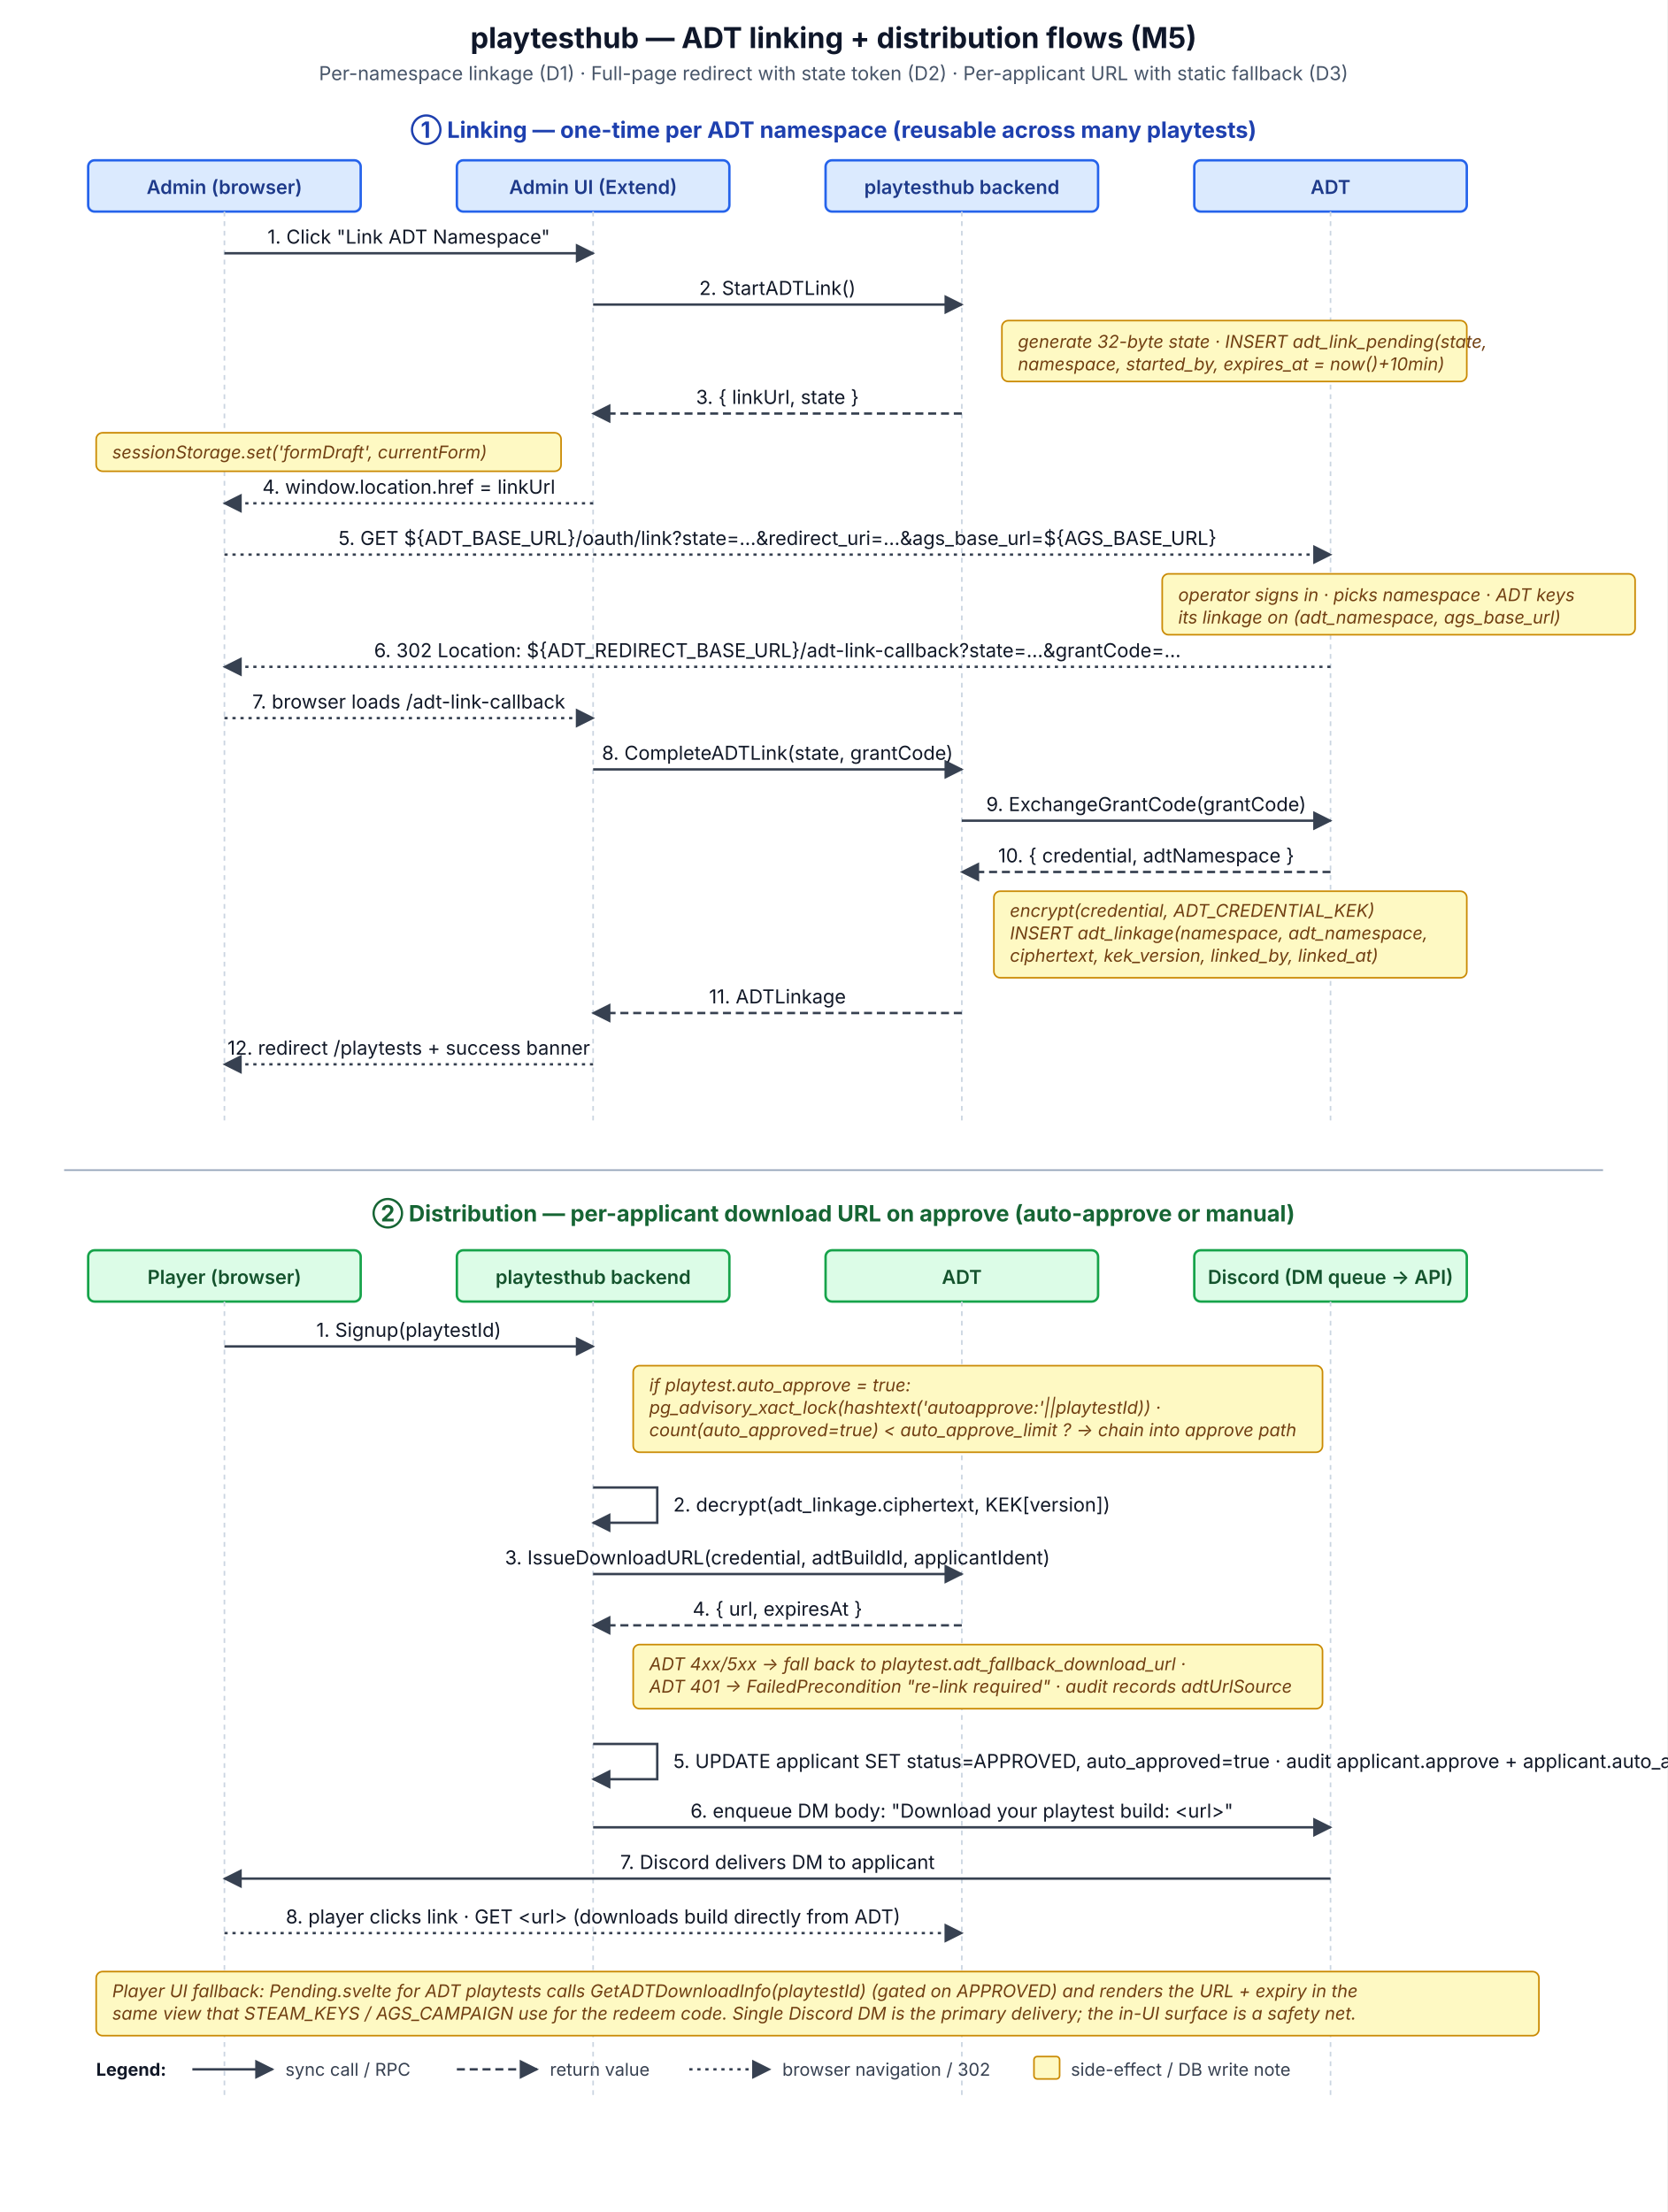
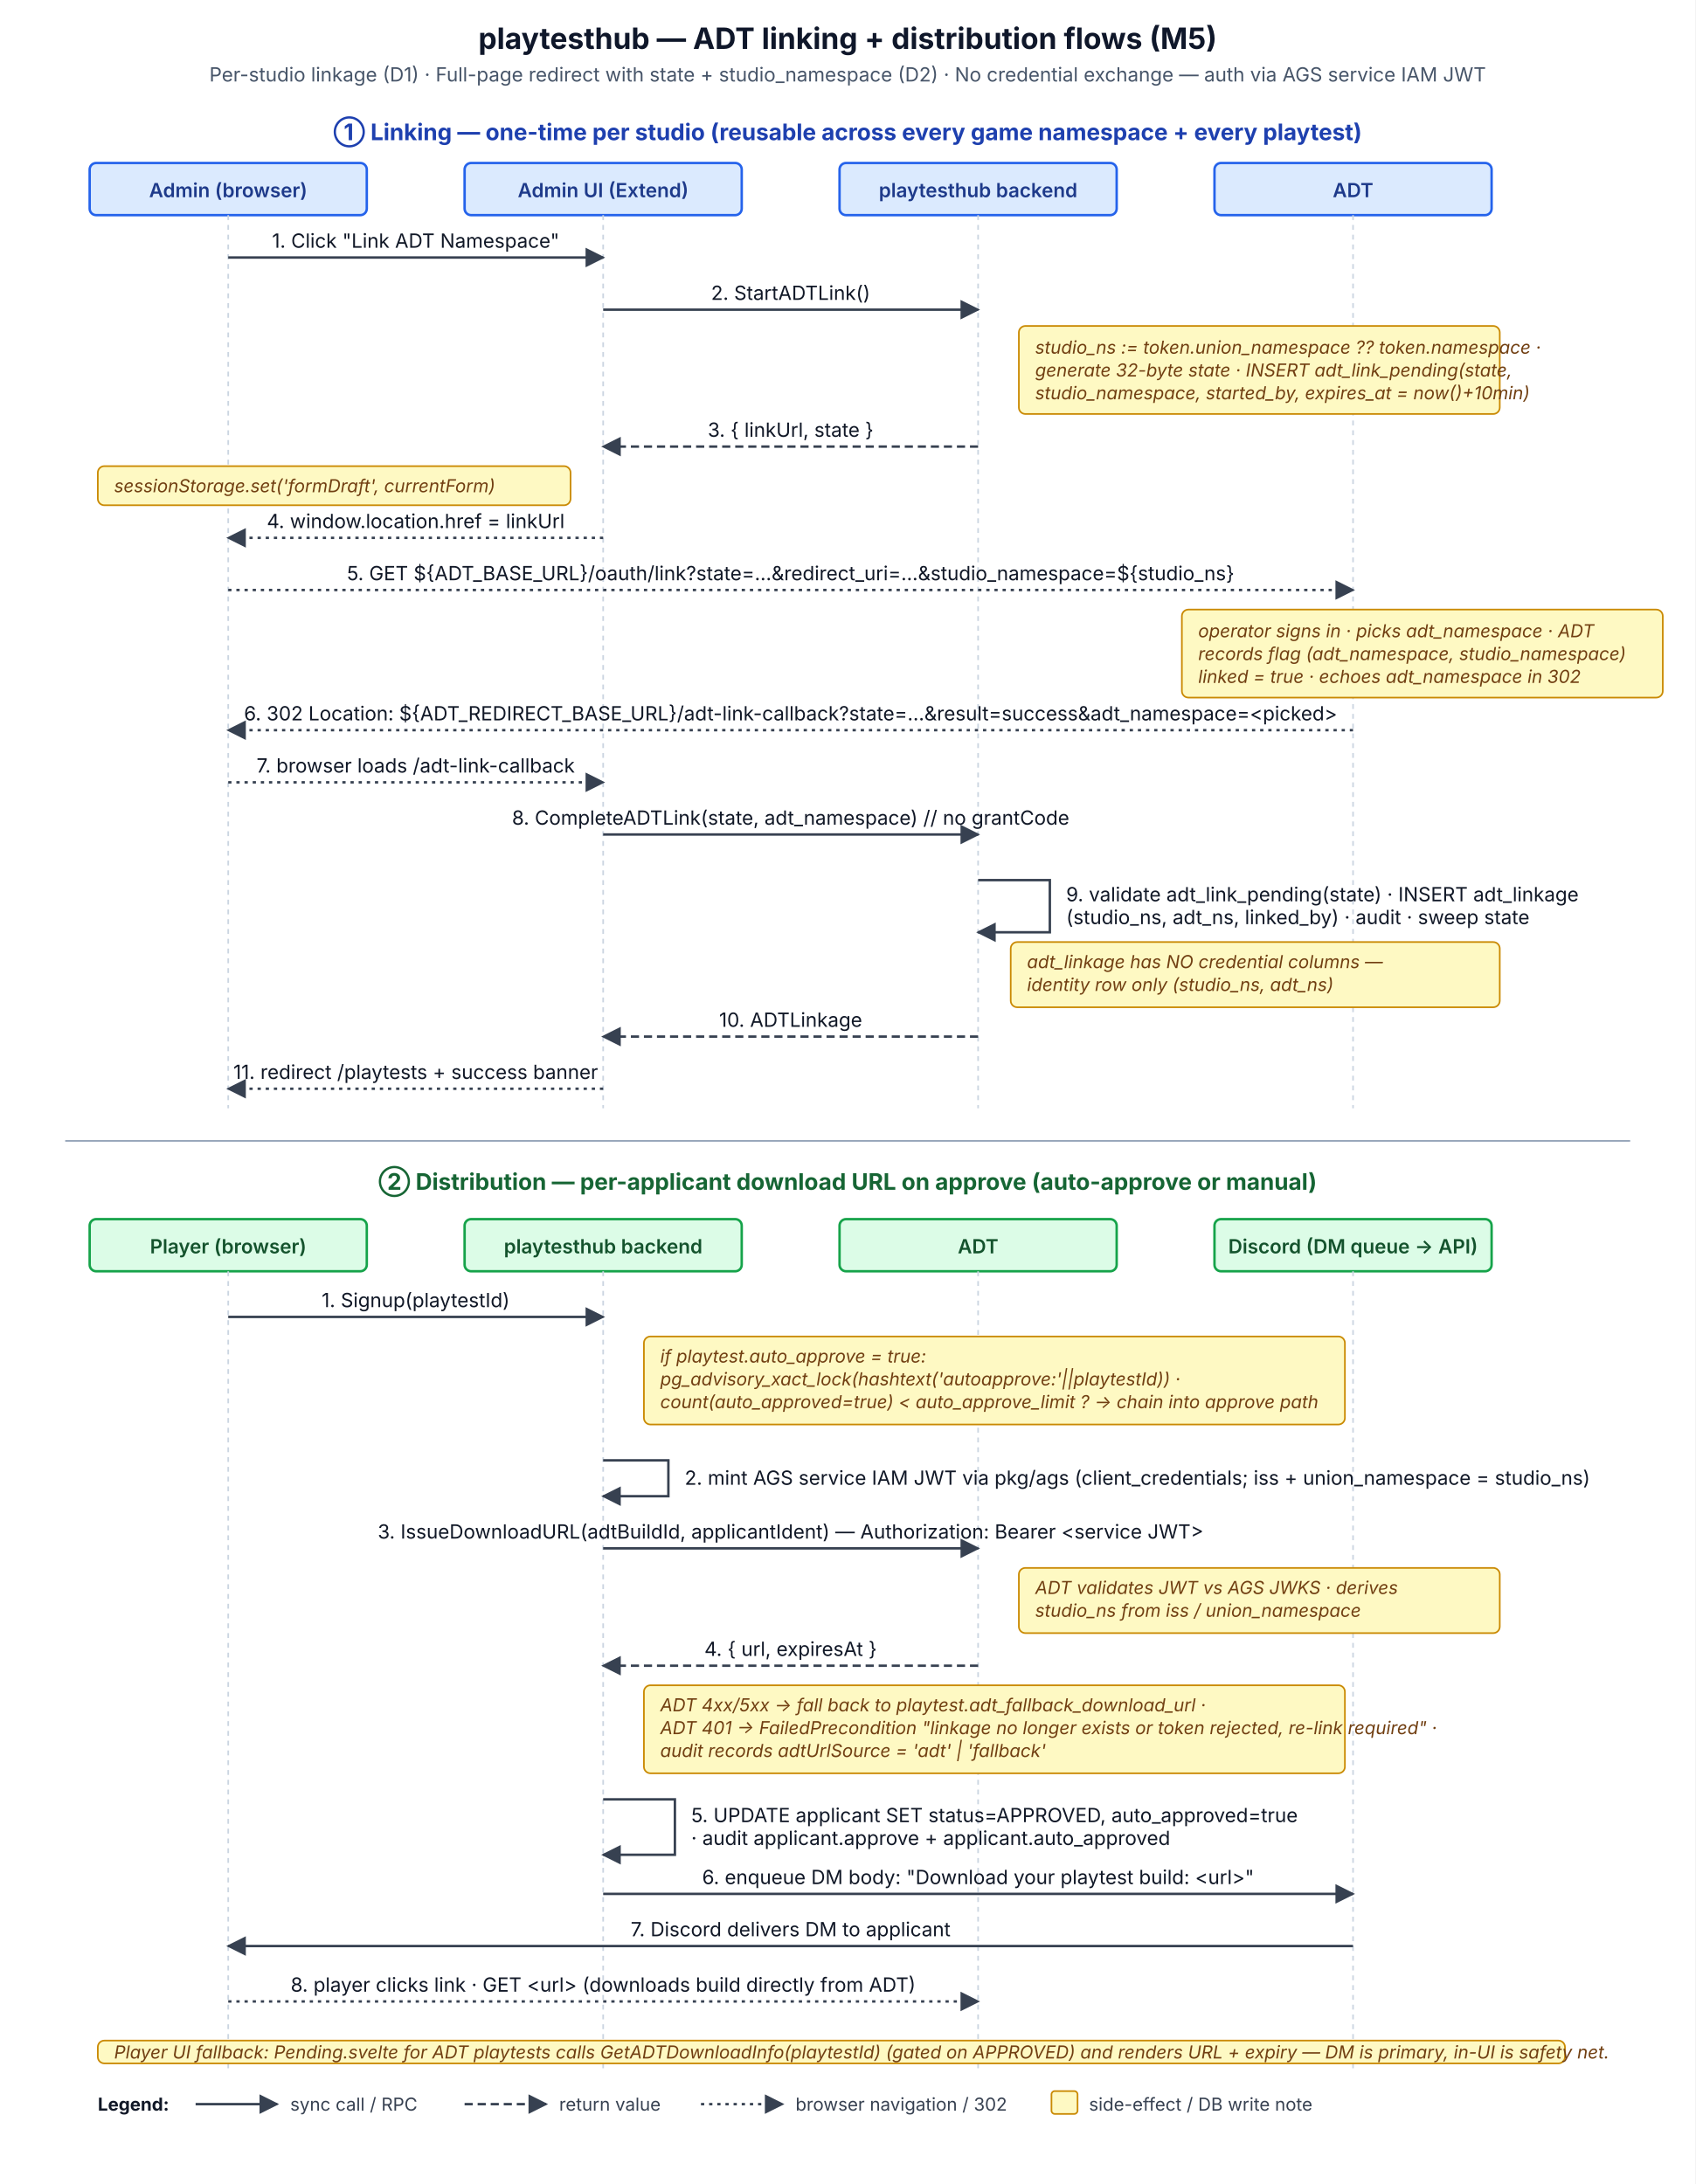
- <svg xmlns="http://www.w3.org/2000/svg" viewBox="0 0 1040 1380" font-family="ui-sans-serif, system-ui, -apple-system, sans-serif" font-size="12">
+ <svg xmlns="http://www.w3.org/2000/svg" viewBox="0 0 1040 1340" font-family="ui-sans-serif, system-ui, -apple-system, sans-serif" font-size="12">
  <defs>
    <marker id="arrow" viewBox="0 0 10 10" refX="9" refY="5" markerWidth="8" markerHeight="8" orient="auto-start-reverse">
      <path d="M 0 0 L 10 5 L 0 10 z" fill="#374151" />
    </marker>
    <marker id="arrowOpen" viewBox="0 0 10 10" refX="9" refY="5" markerWidth="8" markerHeight="8" orient="auto-start-reverse">
      <path d="M 0 0 L 10 5 L 0 10" fill="none" stroke="#374151" stroke-width="1.5" />
    </marker>
  </defs>
-   <rect x="0" y="0" width="1040" height="1380" fill="#ffffff" />
+   <rect x="0" y="0" width="1040" height="1340" fill="#ffffff" />
  <text x="520" y="30" text-anchor="middle" font-size="18" font-weight="700" fill="#0f172a">
    playtesthub — ADT linking + distribution flows (M5)
  </text>
  <text x="520" y="50" text-anchor="middle" font-size="12" fill="#475569">
-     Per-namespace linkage (D1) · Full-page redirect with state token (D2) · Per-applicant URL with static fallback (D3)
+     Per-studio linkage (D1) · Full-page redirect with state + studio_namespace (D2) · No credential exchange — auth via AGS service IAM JWT
  </text>
  <text x="520" y="86" text-anchor="middle" font-size="14" font-weight="700" fill="#1e40af">
-     ① Linking — one-time per ADT namespace (reusable across many playtests)
+     ① Linking — one-time per studio (reusable across every game namespace + every playtest)
  </text>
  <g>
    <rect x="55" y="100" width="170" height="32" rx="4" fill="#dbeafe" stroke="#2563eb" stroke-width="1.5" />
    <text x="140" y="121" text-anchor="middle" font-weight="600" fill="#1e3a8a">Admin (browser)</text>
    <rect x="285" y="100" width="170" height="32" rx="4" fill="#dbeafe" stroke="#2563eb" stroke-width="1.5" />
    <text x="370" y="121" text-anchor="middle" font-weight="600" fill="#1e3a8a">Admin UI (Extend)</text>
    <rect x="515" y="100" width="170" height="32" rx="4" fill="#dbeafe" stroke="#2563eb" stroke-width="1.5" />
    <text x="600" y="121" text-anchor="middle" font-weight="600" fill="#1e3a8a">playtesthub backend</text>
    <rect x="745" y="100" width="170" height="32" rx="4" fill="#dbeafe" stroke="#2563eb" stroke-width="1.5" />
    <text x="830" y="121" text-anchor="middle" font-weight="600" fill="#1e3a8a">ADT</text>
  </g>
  <g stroke="#cbd5e1" stroke-width="1" stroke-dasharray="3,3">
-     <line x1="140" y1="132" x2="140" y2="700" />
-     <line x1="370" y1="132" x2="370" y2="700" />
-     <line x1="600" y1="132" x2="600" y2="700" />
-     <line x1="830" y1="132" x2="830" y2="700" />
+     <line x1="140" y1="132" x2="140" y2="680" />
+     <line x1="370" y1="132" x2="370" y2="680" />
+     <line x1="600" y1="132" x2="600" y2="680" />
+     <line x1="830" y1="132" x2="830" y2="680" />
  </g>
  <g>
    <line x1="140" y1="158" x2="370" y2="158" stroke="#374151" stroke-width="1.5" marker-end="url(#arrow)" />
    <text x="255" y="152" text-anchor="middle" fill="#111827">1. Click "Link ADT Namespace"</text>
  </g>
  <g>
    <line x1="370" y1="190" x2="600" y2="190" stroke="#374151" stroke-width="1.5" marker-end="url(#arrow)" />
    <text x="485" y="184" text-anchor="middle" fill="#111827">2. StartADTLink()</text>
  </g>
  <g>
-     <rect x="625" y="200" width="290" height="38" rx="4" fill="#fef9c3" stroke="#ca8a04" stroke-width="1" />
+     <rect x="625" y="200" width="295" height="54" rx="4" fill="#fef9c3" stroke="#ca8a04" stroke-width="1" />
    <text x="635" y="217" font-size="11" fill="#713f12" font-style="italic">
+       studio_ns := token.union_namespace ?? token.namespace ·
+     </text>
+     <text x="635" y="231" font-size="11" fill="#713f12" font-style="italic">
      generate 32-byte state · INSERT adt_link_pending(state,
    </text>
-     <text x="635" y="231" font-size="11" fill="#713f12" font-style="italic">
-       namespace, started_by, expires_at = now()+10min)
-     </text>
-   </g>
-   <g>
-     <line x1="600" y1="258" x2="370" y2="258" stroke="#374151" stroke-width="1.5" stroke-dasharray="5,3" marker-end="url(#arrow)" />
-     <text x="485" y="252" text-anchor="middle" fill="#111827">3. { linkUrl, state }</text>
-   </g>
-   <g>
-     <rect x="60" y="270" width="290" height="24" rx="4" fill="#fef9c3" stroke="#ca8a04" stroke-width="1" />
-     <text x="70" y="286" font-size="11" fill="#713f12" font-style="italic">
+     <text x="635" y="245" font-size="11" fill="#713f12" font-style="italic">
+       studio_namespace, started_by, expires_at = now()+10min)
+     </text>
+   </g>
+   <g>
+     <line x1="600" y1="274" x2="370" y2="274" stroke="#374151" stroke-width="1.5" stroke-dasharray="5,3" marker-end="url(#arrow)" />
+     <text x="485" y="268" text-anchor="middle" fill="#111827">3. { linkUrl, state }</text>
+   </g>
+   <g>
+     <rect x="60" y="286" width="290" height="24" rx="4" fill="#fef9c3" stroke="#ca8a04" stroke-width="1" />
+     <text x="70" y="302" font-size="11" fill="#713f12" font-style="italic">
      sessionStorage.set('formDraft', currentForm)
    </text>
  </g>
  <g>
-     <line x1="370" y1="314" x2="140" y2="314" stroke="#374151" stroke-width="1.5" stroke-dasharray="2,3" marker-end="url(#arrow)" />
-     <text x="255" y="308" text-anchor="middle" fill="#111827">4. window.location.href = linkUrl</text>
-   </g>
-   <g>
-     <line x1="140" y1="346" x2="830" y2="346" stroke="#374151" stroke-width="1.5" stroke-dasharray="2,3" marker-end="url(#arrow)" />
-     <text x="485" y="340" text-anchor="middle" fill="#111827">5. GET ${ADT_BASE_URL}/oauth/link?state=…&amp;redirect_uri=…&amp;ags_base_url=${AGS_BASE_URL}</text>
-   </g>
-   <g>
-     <rect x="725" y="358" width="295" height="38" rx="4" fill="#fef9c3" stroke="#ca8a04" stroke-width="1" />
-     <text x="735" y="375" font-size="11" fill="#713f12" font-style="italic">
-       operator signs in · picks namespace · ADT keys
-     </text>
-     <text x="735" y="389" font-size="11" fill="#713f12" font-style="italic">
-       its linkage on (adt_namespace, ags_base_url)
-     </text>
-   </g>
-   <g>
-     <line x1="830" y1="416" x2="140" y2="416" stroke="#374151" stroke-width="1.5" stroke-dasharray="2,3" marker-end="url(#arrow)" />
-     <text x="485" y="410" text-anchor="middle" fill="#111827">6. 302 Location: ${ADT_REDIRECT_BASE_URL}/adt-link-callback?state=…&amp;grantCode=…</text>
-   </g>
-   <g>
-     <line x1="140" y1="448" x2="370" y2="448" stroke="#374151" stroke-width="1.5" stroke-dasharray="2,3" marker-end="url(#arrow)" />
-     <text x="255" y="442" text-anchor="middle" fill="#111827">7. browser loads /adt-link-callback</text>
-   </g>
-   <g>
-     <line x1="370" y1="480" x2="600" y2="480" stroke="#374151" stroke-width="1.5" marker-end="url(#arrow)" />
-     <text x="485" y="474" text-anchor="middle" fill="#111827">8. CompleteADTLink(state, grantCode)</text>
-   </g>
-   <g>
-     <line x1="600" y1="512" x2="830" y2="512" stroke="#374151" stroke-width="1.5" marker-end="url(#arrow)" />
-     <text x="715" y="506" text-anchor="middle" fill="#111827">9. ExchangeGrantCode(grantCode)</text>
-   </g>
-   <g>
-     <line x1="830" y1="544" x2="600" y2="544" stroke="#374151" stroke-width="1.5" stroke-dasharray="5,3" marker-end="url(#arrow)" />
-     <text x="715" y="538" text-anchor="middle" fill="#111827">10. { credential, adtNamespace }</text>
-   </g>
-   <g>
-     <rect x="620" y="556" width="295" height="54" rx="4" fill="#fef9c3" stroke="#ca8a04" stroke-width="1" />
-     <text x="630" y="572" font-size="11" fill="#713f12" font-style="italic">
-       encrypt(credential, ADT_CREDENTIAL_KEK)
-     </text>
-     <text x="630" y="586" font-size="11" fill="#713f12" font-style="italic">
-       INSERT adt_linkage(namespace, adt_namespace,
-     </text>
-     <text x="630" y="600" font-size="11" fill="#713f12" font-style="italic">
-       ciphertext, kek_version, linked_by, linked_at)
-     </text>
-   </g>
-   <g>
-     <line x1="600" y1="632" x2="370" y2="632" stroke="#374151" stroke-width="1.5" stroke-dasharray="5,3" marker-end="url(#arrow)" />
-     <text x="485" y="626" text-anchor="middle" fill="#111827">11. ADTLinkage</text>
-   </g>
-   <g>
-     <line x1="370" y1="664" x2="140" y2="664" stroke="#374151" stroke-width="1.5" stroke-dasharray="2,3" marker-end="url(#arrow)" />
-     <text x="255" y="658" text-anchor="middle" fill="#111827">12. redirect /playtests + success banner</text>
-   </g>
-   <line x1="40" y1="730" x2="1000" y2="730" stroke="#94a3b8" stroke-width="1" />
-   <text x="520" y="762" text-anchor="middle" font-size="14" font-weight="700" fill="#166534">
+     <line x1="370" y1="330" x2="140" y2="330" stroke="#374151" stroke-width="1.5" stroke-dasharray="2,3" marker-end="url(#arrow)" />
+     <text x="255" y="324" text-anchor="middle" fill="#111827">4. window.location.href = linkUrl</text>
+   </g>
+   <g>
+     <line x1="140" y1="362" x2="830" y2="362" stroke="#374151" stroke-width="1.5" stroke-dasharray="2,3" marker-end="url(#arrow)" />
+     <text x="485" y="356" text-anchor="middle" fill="#111827">5. GET ${ADT_BASE_URL}/oauth/link?state=…&amp;redirect_uri=…&amp;studio_namespace=${studio_ns}</text>
+   </g>
+   <g>
+     <rect x="725" y="374" width="295" height="54" rx="4" fill="#fef9c3" stroke="#ca8a04" stroke-width="1" />
+     <text x="735" y="391" font-size="11" fill="#713f12" font-style="italic">
+       operator signs in · picks adt_namespace · ADT
+     </text>
+     <text x="735" y="405" font-size="11" fill="#713f12" font-style="italic">
+       records flag (adt_namespace, studio_namespace)
+     </text>
+     <text x="735" y="419" font-size="11" fill="#713f12" font-style="italic">
+       linked = true · echoes adt_namespace in 302
+     </text>
+   </g>
+   <g>
+     <line x1="830" y1="448" x2="140" y2="448" stroke="#374151" stroke-width="1.5" stroke-dasharray="2,3" marker-end="url(#arrow)" />
+     <text x="485" y="442" text-anchor="middle" fill="#111827">6. 302 Location: ${ADT_REDIRECT_BASE_URL}/adt-link-callback?state=…&amp;result=success&amp;adt_namespace=&lt;picked&gt;</text>
+   </g>
+   <g>
+     <line x1="140" y1="480" x2="370" y2="480" stroke="#374151" stroke-width="1.5" stroke-dasharray="2,3" marker-end="url(#arrow)" />
+     <text x="255" y="474" text-anchor="middle" fill="#111827">7. browser loads /adt-link-callback</text>
+   </g>
+   <g>
+     <line x1="370" y1="512" x2="600" y2="512" stroke="#374151" stroke-width="1.5" marker-end="url(#arrow)" />
+     <text x="485" y="506" text-anchor="middle" fill="#111827">8. CompleteADTLink(state, adt_namespace)  // no grantCode</text>
+   </g>
+   <g>
+     <path d="M 600 540 L 644 540 L 644 572 L 600 572" fill="none" stroke="#374151" stroke-width="1.5" marker-end="url(#arrow)" />
+     <text x="654" y="553" fill="#111827">9. validate adt_link_pending(state) · INSERT adt_linkage</text>
+     <text x="654" y="567" fill="#111827">    (studio_ns, adt_ns, linked_by) · audit · sweep state</text>
+   </g>
+   <g>
+     <rect x="620" y="578" width="300" height="40" rx="4" fill="#fef9c3" stroke="#ca8a04" stroke-width="1" />
+     <text x="630" y="594" font-size="11" fill="#713f12" font-style="italic">
+       adt_linkage has NO credential columns —
+     </text>
+     <text x="630" y="608" font-size="11" fill="#713f12" font-style="italic">
+       identity row only (studio_ns, adt_ns)
+     </text>
+   </g>
+   <g>
+     <line x1="600" y1="636" x2="370" y2="636" stroke="#374151" stroke-width="1.5" stroke-dasharray="5,3" marker-end="url(#arrow)" />
+     <text x="485" y="630" text-anchor="middle" fill="#111827">10. ADTLinkage</text>
+   </g>
+   <g>
+     <line x1="370" y1="668" x2="140" y2="668" stroke="#374151" stroke-width="1.5" stroke-dasharray="2,3" marker-end="url(#arrow)" />
+     <text x="255" y="662" text-anchor="middle" fill="#111827">11. redirect /playtests + success banner</text>
+   </g>
+   <line x1="40" y1="700" x2="1000" y2="700" stroke="#94a3b8" stroke-width="1" />
+   <text x="520" y="730" text-anchor="middle" font-size="14" font-weight="700" fill="#166534">
    ② Distribution — per-applicant download URL on approve (auto-approve or manual)
  </text>
  <g>
-     <rect x="55" y="780" width="170" height="32" rx="4" fill="#dcfce7" stroke="#16a34a" stroke-width="1.5" />
-     <text x="140" y="801" text-anchor="middle" font-weight="600" fill="#14532d">Player (browser)</text>
-     <rect x="285" y="780" width="170" height="32" rx="4" fill="#dcfce7" stroke="#16a34a" stroke-width="1.5" />
-     <text x="370" y="801" text-anchor="middle" font-weight="600" fill="#14532d">playtesthub backend</text>
-     <rect x="515" y="780" width="170" height="32" rx="4" fill="#dcfce7" stroke="#16a34a" stroke-width="1.5" />
-     <text x="600" y="801" text-anchor="middle" font-weight="600" fill="#14532d">ADT</text>
-     <rect x="745" y="780" width="170" height="32" rx="4" fill="#dcfce7" stroke="#16a34a" stroke-width="1.5" />
-     <text x="830" y="801" text-anchor="middle" font-weight="600" fill="#14532d">Discord (DM queue → API)</text>
+     <rect x="55" y="748" width="170" height="32" rx="4" fill="#dcfce7" stroke="#16a34a" stroke-width="1.5" />
+     <text x="140" y="769" text-anchor="middle" font-weight="600" fill="#14532d">Player (browser)</text>
+     <rect x="285" y="748" width="170" height="32" rx="4" fill="#dcfce7" stroke="#16a34a" stroke-width="1.5" />
+     <text x="370" y="769" text-anchor="middle" font-weight="600" fill="#14532d">playtesthub backend</text>
+     <rect x="515" y="748" width="170" height="32" rx="4" fill="#dcfce7" stroke="#16a34a" stroke-width="1.5" />
+     <text x="600" y="769" text-anchor="middle" font-weight="600" fill="#14532d">ADT</text>
+     <rect x="745" y="748" width="170" height="32" rx="4" fill="#dcfce7" stroke="#16a34a" stroke-width="1.5" />
+     <text x="830" y="769" text-anchor="middle" font-weight="600" fill="#14532d">Discord (DM queue → API)</text>
  </g>
  <g stroke="#cbd5e1" stroke-width="1" stroke-dasharray="3,3">
-     <line x1="140" y1="812" x2="140" y2="1310" />
-     <line x1="370" y1="812" x2="370" y2="1310" />
-     <line x1="600" y1="812" x2="600" y2="1310" />
-     <line x1="830" y1="812" x2="830" y2="1310" />
-   </g>
-   <g>
-     <line x1="140" y1="840" x2="370" y2="840" stroke="#374151" stroke-width="1.5" marker-end="url(#arrow)" />
-     <text x="255" y="834" text-anchor="middle" fill="#111827">1. Signup(playtestId)</text>
-   </g>
-   <g>
-     <rect x="395" y="852" width="430" height="54" rx="4" fill="#fef9c3" stroke="#ca8a04" stroke-width="1" />
-     <text x="405" y="868" font-size="11" fill="#713f12" font-style="italic">
+     <line x1="140" y1="780" x2="140" y2="1270" />
+     <line x1="370" y1="780" x2="370" y2="1270" />
+     <line x1="600" y1="780" x2="600" y2="1270" />
+     <line x1="830" y1="780" x2="830" y2="1270" />
+   </g>
+   <g>
+     <line x1="140" y1="808" x2="370" y2="808" stroke="#374151" stroke-width="1.5" marker-end="url(#arrow)" />
+     <text x="255" y="802" text-anchor="middle" fill="#111827">1. Signup(playtestId)</text>
+   </g>
+   <g>
+     <rect x="395" y="820" width="430" height="54" rx="4" fill="#fef9c3" stroke="#ca8a04" stroke-width="1" />
+     <text x="405" y="836" font-size="11" fill="#713f12" font-style="italic">
      if playtest.auto_approve = true:
    </text>
-     <text x="405" y="882" font-size="11" fill="#713f12" font-style="italic">
+     <text x="405" y="850" font-size="11" fill="#713f12" font-style="italic">
      pg_advisory_xact_lock(hashtext('autoapprove:'||playtestId)) ·
    </text>
-     <text x="405" y="896" font-size="11" fill="#713f12" font-style="italic">
+     <text x="405" y="864" font-size="11" fill="#713f12" font-style="italic">
      count(auto_approved=true) &lt; auto_approve_limit ?  → chain into approve path
    </text>
  </g>
  <g>
-     <path d="M 370 928 L 410 928 L 410 950 L 370 950" fill="none" stroke="#374151" stroke-width="1.5" marker-end="url(#arrow)" />
-     <text x="420" y="943" fill="#111827">2. decrypt(adt_linkage.ciphertext, KEK[version])</text>
-   </g>
-   <g>
-     <line x1="370" y1="982" x2="600" y2="982" stroke="#374151" stroke-width="1.5" marker-end="url(#arrow)" />
-     <text x="485" y="976" text-anchor="middle" fill="#111827">3. IssueDownloadURL(credential, adtBuildId, applicantIdent)</text>
-   </g>
-   <g>
-     <line x1="600" y1="1014" x2="370" y2="1014" stroke="#374151" stroke-width="1.5" stroke-dasharray="5,3" marker-end="url(#arrow)" />
-     <text x="485" y="1008" text-anchor="middle" fill="#111827">4. { url, expiresAt }</text>
-   </g>
-   <g>
-     <rect x="395" y="1026" width="430" height="40" rx="4" fill="#fef9c3" stroke="#ca8a04" stroke-width="1" />
-     <text x="405" y="1042" font-size="11" fill="#713f12" font-style="italic">
+     <path d="M 370 896 L 410 896 L 410 918 L 370 918" fill="none" stroke="#374151" stroke-width="1.5" marker-end="url(#arrow)" />
+     <text x="420" y="911" fill="#111827">2. mint AGS service IAM JWT via pkg/ags (client_credentials; iss + union_namespace = studio_ns)</text>
+   </g>
+   <g>
+     <line x1="370" y1="950" x2="600" y2="950" stroke="#374151" stroke-width="1.5" marker-end="url(#arrow)" />
+     <text x="485" y="944" text-anchor="middle" fill="#111827">3. IssueDownloadURL(adtBuildId, applicantIdent) — Authorization: Bearer &lt;service JWT&gt;</text>
+   </g>
+   <g>
+     <rect x="625" y="962" width="295" height="40" rx="4" fill="#fef9c3" stroke="#ca8a04" stroke-width="1" />
+     <text x="635" y="978" font-size="11" fill="#713f12" font-style="italic">
+       ADT validates JWT vs AGS JWKS · derives
+     </text>
+     <text x="635" y="992" font-size="11" fill="#713f12" font-style="italic">
+       studio_ns from iss / union_namespace
+     </text>
+   </g>
+   <g>
+     <line x1="600" y1="1022" x2="370" y2="1022" stroke="#374151" stroke-width="1.5" stroke-dasharray="5,3" marker-end="url(#arrow)" />
+     <text x="485" y="1016" text-anchor="middle" fill="#111827">4. { url, expiresAt }</text>
+   </g>
+   <g>
+     <rect x="395" y="1034" width="430" height="54" rx="4" fill="#fef9c3" stroke="#ca8a04" stroke-width="1" />
+     <text x="405" y="1050" font-size="11" fill="#713f12" font-style="italic">
      ADT 4xx/5xx → fall back to playtest.adt_fallback_download_url ·
    </text>
-     <text x="405" y="1056" font-size="11" fill="#713f12" font-style="italic">
-       ADT 401 → FailedPrecondition "re-link required" · audit records adtUrlSource
-     </text>
-   </g>
-   <g>
-     <path d="M 370 1088 L 410 1088 L 410 1110 L 370 1110" fill="none" stroke="#374151" stroke-width="1.5" marker-end="url(#arrow)" />
-     <text x="420" y="1103" fill="#111827">5. UPDATE applicant SET status=APPROVED, auto_approved=true · audit applicant.approve + applicant.auto_approved</text>
-   </g>
-   <g>
-     <line x1="370" y1="1140" x2="830" y2="1140" stroke="#374151" stroke-width="1.5" marker-end="url(#arrow)" />
-     <text x="600" y="1134" text-anchor="middle" fill="#111827">6. enqueue DM body: "Download your playtest build: &lt;url&gt;"</text>
-   </g>
-   <g>
-     <line x1="830" y1="1172" x2="140" y2="1172" stroke="#374151" stroke-width="1.5" marker-end="url(#arrow)" />
-     <text x="485" y="1166" text-anchor="middle" fill="#111827">7. Discord delivers DM to applicant</text>
-   </g>
-   <g>
-     <line x1="140" y1="1206" x2="600" y2="1206" stroke="#374151" stroke-width="1.5" stroke-dasharray="2,3" marker-end="url(#arrow)" />
-     <text x="370" y="1200" text-anchor="middle" fill="#111827">8. player clicks link · GET &lt;url&gt; (downloads build directly from ADT)</text>
-   </g>
-   <g>
-     <rect x="60" y="1230" width="900" height="40" rx="4" fill="#fef9c3" stroke="#ca8a04" stroke-width="1" />
-     <text x="70" y="1246" font-size="11" fill="#713f12" font-style="italic">
-       Player UI fallback: Pending.svelte for ADT playtests calls GetADTDownloadInfo(playtestId) (gated on APPROVED) and renders the URL + expiry in the
-     </text>
-     <text x="70" y="1260" font-size="11" fill="#713f12" font-style="italic">
-       same view that STEAM_KEYS / AGS_CAMPAIGN use for the redeem code. Single Discord DM is the primary delivery; the in-UI surface is a safety net.
+     <text x="405" y="1064" font-size="11" fill="#713f12" font-style="italic">
+       ADT 401 → FailedPrecondition "linkage no longer exists or token rejected, re-link required" ·
+     </text>
+     <text x="405" y="1078" font-size="11" fill="#713f12" font-style="italic">
+       audit records adtUrlSource = 'adt' | 'fallback'
+     </text>
+   </g>
+   <g>
+     <path d="M 370 1104 L 414 1104 L 414 1138 L 370 1138" fill="none" stroke="#374151" stroke-width="1.5" marker-end="url(#arrow)" />
+     <text x="424" y="1118" fill="#111827">5. UPDATE applicant SET status=APPROVED, auto_approved=true</text>
+     <text x="424" y="1132" fill="#111827">    · audit applicant.approve + applicant.auto_approved</text>
+   </g>
+   <g>
+     <line x1="370" y1="1162" x2="830" y2="1162" stroke="#374151" stroke-width="1.5" marker-end="url(#arrow)" />
+     <text x="600" y="1156" text-anchor="middle" fill="#111827">6. enqueue DM body: "Download your playtest build: &lt;url&gt;"</text>
+   </g>
+   <g>
+     <line x1="830" y1="1194" x2="140" y2="1194" stroke="#374151" stroke-width="1.5" marker-end="url(#arrow)" />
+     <text x="485" y="1188" text-anchor="middle" fill="#111827">7. Discord delivers DM to applicant</text>
+   </g>
+   <g>
+     <line x1="140" y1="1228" x2="600" y2="1228" stroke="#374151" stroke-width="1.5" stroke-dasharray="2,3" marker-end="url(#arrow)" />
+     <text x="370" y="1222" text-anchor="middle" fill="#111827">8. player clicks link · GET &lt;url&gt; (downloads build directly from ADT)</text>
+   </g>
+   <g>
+     <rect x="60" y="1252" width="900" height="14" rx="4" fill="#fef9c3" stroke="#ca8a04" stroke-width="1" />
+     <text x="70" y="1263" font-size="11" fill="#713f12" font-style="italic">
+       Player UI fallback: Pending.svelte for ADT playtests calls GetADTDownloadInfo(playtestId) (gated on APPROVED) and renders URL + expiry — DM is primary, in-UI is safety net.
    </text>
  </g>
  <g transform="translate(60, 1295)">
    <text x="0" y="0" font-size="11" font-weight="700" fill="#111827">Legend:</text>
    <line x1="60" y1="-4" x2="110" y2="-4" stroke="#374151" stroke-width="1.5" marker-end="url(#arrow)" />
    <text x="118" y="0" font-size="11" fill="#374151">sync call / RPC</text>
    <line x1="225" y1="-4" x2="275" y2="-4" stroke="#374151" stroke-width="1.5" stroke-dasharray="5,3" marker-end="url(#arrow)" />
    <text x="283" y="0" font-size="11" fill="#374151">return value</text>
    <line x1="370" y1="-4" x2="420" y2="-4" stroke="#374151" stroke-width="1.5" stroke-dasharray="2,3" marker-end="url(#arrow)" />
    <text x="428" y="0" font-size="11" fill="#374151">browser navigation / 302</text>
    <rect x="585" y="-12" width="16" height="14" rx="2" fill="#fef9c3" stroke="#ca8a04" stroke-width="1" />
    <text x="608" y="0" font-size="11" fill="#374151">side-effect / DB write note</text>
  </g>
</svg>
